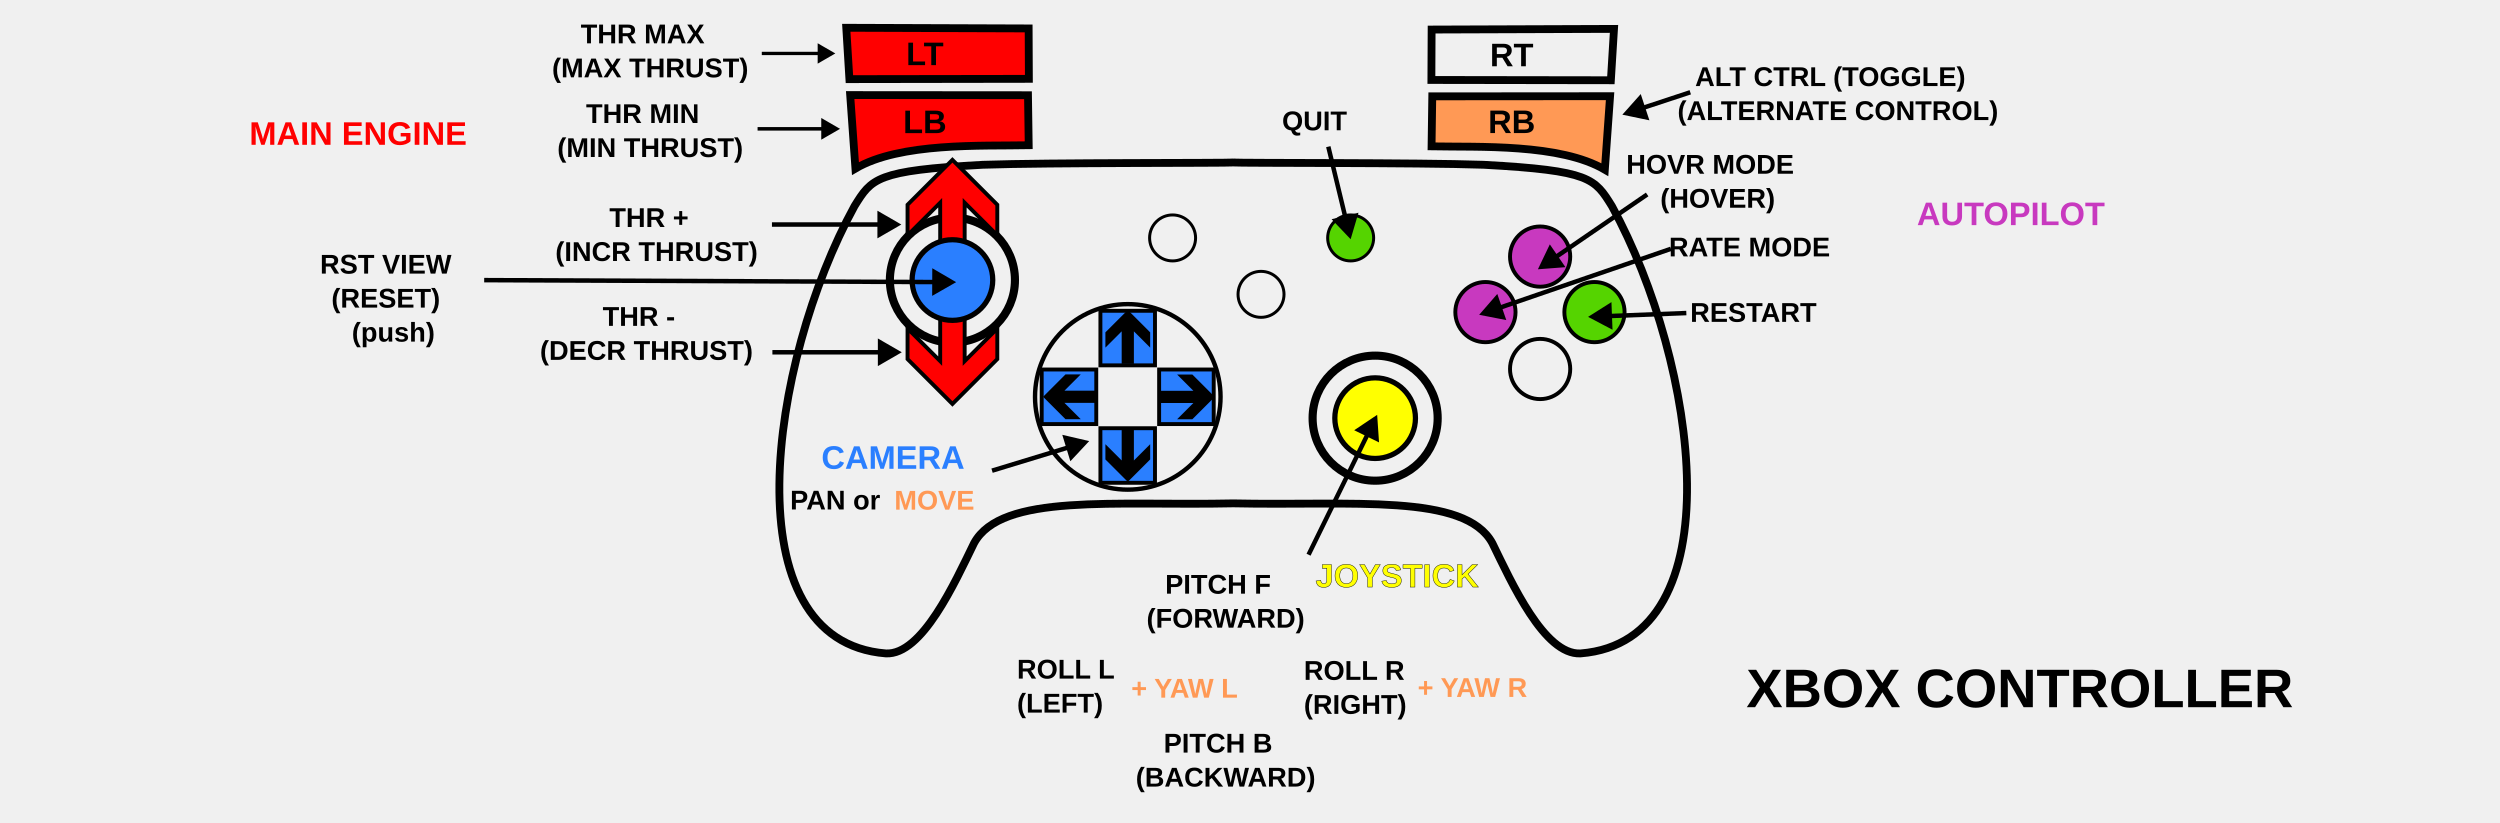
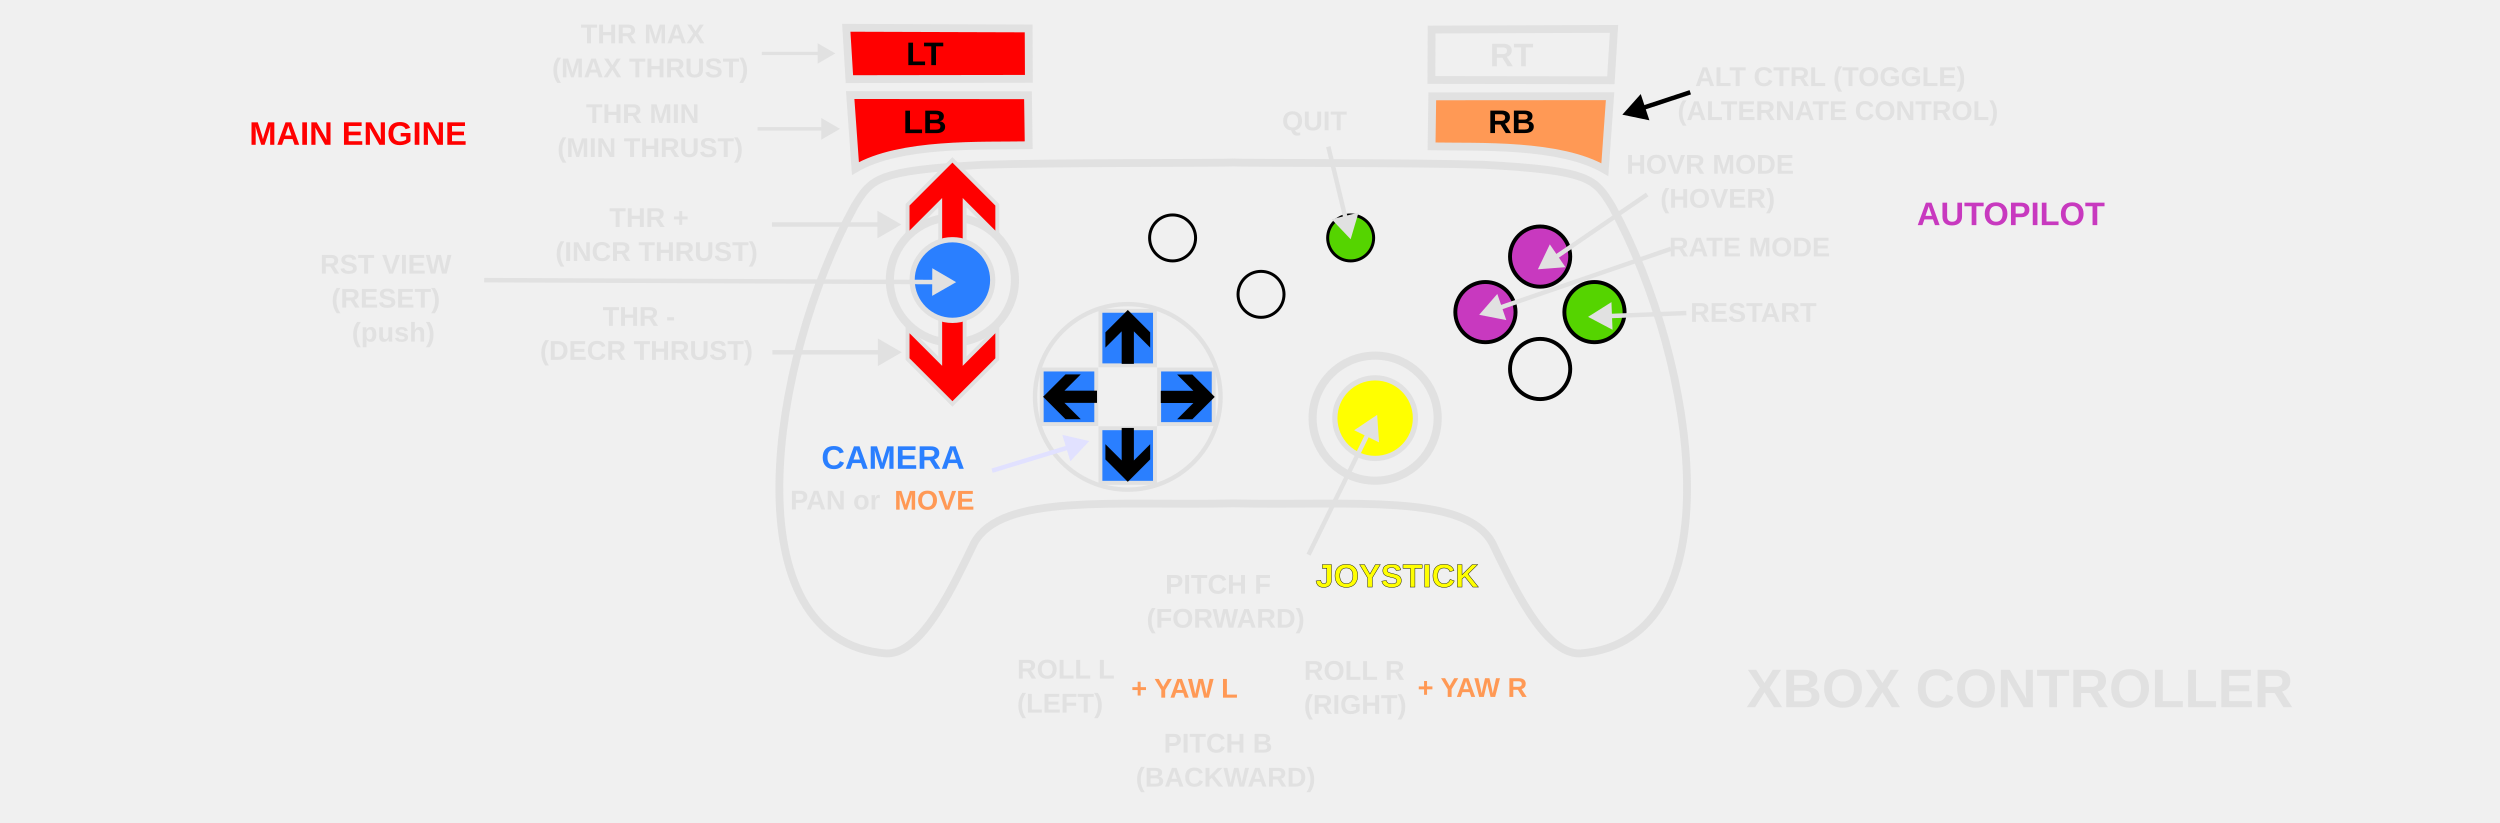
<svg xmlns="http://www.w3.org/2000/svg" xmlns:xlink="http://www.w3.org/1999/xlink" version="1.1" x="0px" y="0px" viewBox="0 0 1225.648 403.2" xml:space="preserve" id="svg491" width="12.767in" height="4.2in">
  <defs id="defs491">
    <marker style="overflow:visible" id="Triangle" refX="0" refY="0" orient="auto-start-reverse" markerWidth="1" markerHeight="1" viewBox="0 0 1 1" preserveAspectRatio="xMidYMid">
      <path transform="scale(0.5)" style="fill:context-stroke;fill-rule:evenodd;stroke:context-stroke;stroke-width:1pt" d="M 5.77,0 -2.88,5 V -5 Z" id="path135" />
    </marker>
    <symbol id="UpArrow">
      <path d="M 36,9 58,31 V 46 L 42,30 V 62 H 30 V 30 L 14,46 V 31 Z" style="stroke:none" id="path276" />
    </symbol>
    <marker style="overflow:visible" id="Triangle-5" refX="0" refY="0" orient="auto-start-reverse" markerWidth="1" markerHeight="1" viewBox="0 0 1 1" preserveAspectRatio="xMidYMid">
      <path transform="scale(0.5)" style="fill:context-stroke;fill-rule:evenodd;stroke:context-stroke;stroke-width:1pt" d="M 5.77,0 -2.88,5 V -5 Z" id="path135-0" />
    </marker>
    <marker style="overflow:visible" id="Triangle-5-1" refX="0" refY="0" orient="auto-start-reverse" markerWidth="1" markerHeight="1" viewBox="0 0 1 1" preserveAspectRatio="xMidYMid">
      <path transform="scale(0.5)" style="fill:context-stroke;fill-rule:evenodd;stroke:context-stroke;stroke-width:1pt" d="M 5.77,0 -2.88,5 V -5 Z" id="path135-0-2" />
    </marker>
    <marker style="overflow:visible" id="Triangle-5-1-2" refX="0" refY="0" orient="auto-start-reverse" markerWidth="1" markerHeight="1" viewBox="0 0 1 1" preserveAspectRatio="xMidYMid">
      <path transform="scale(0.5)" style="fill:context-stroke;fill-rule:evenodd;stroke:context-stroke;stroke-width:1pt" d="M 5.77,0 -2.88,5 V -5 Z" id="path135-0-2-8" />
    </marker>
    <marker style="overflow:visible" id="Triangle-0" refX="0" refY="0" orient="auto-start-reverse" markerWidth="1" markerHeight="1" viewBox="0 0 1 1" preserveAspectRatio="xMidYMid">
      <path transform="scale(0.5)" style="fill:context-stroke;fill-rule:evenodd;stroke:context-stroke;stroke-width:1pt" d="M 5.77,0 -2.88,5 V -5 Z" id="path135-9" />
    </marker>
    <marker style="overflow:visible" id="Triangle-07" refX="0" refY="0" orient="auto-start-reverse" markerWidth="1" markerHeight="1" viewBox="0 0 1 1" preserveAspectRatio="xMidYMid">
      <path transform="scale(0.5)" style="fill:context-stroke;fill-rule:evenodd;stroke:context-stroke;stroke-width:1pt" d="M 5.77,0 -2.88,5 V -5 Z" id="path135-7" />
    </marker>
    <marker style="overflow:visible" id="Triangle-07-7" refX="0" refY="0" orient="auto-start-reverse" markerWidth="1" markerHeight="1" viewBox="0 0 1 1" preserveAspectRatio="xMidYMid">
      <path transform="scale(0.5)" style="fill:context-stroke;fill-rule:evenodd;stroke:context-stroke;stroke-width:1pt" d="M 5.77,0 -2.88,5 V -5 Z" id="path135-7-4" />
    </marker>
    <marker style="overflow:visible" id="Triangle-07-7-5" refX="0" refY="0" orient="auto-start-reverse" markerWidth="1" markerHeight="1" viewBox="0 0 1 1" preserveAspectRatio="xMidYMid">
      <path transform="scale(0.5)" style="fill:context-stroke;fill-rule:evenodd;stroke:context-stroke;stroke-width:1pt" d="M 5.77,0 -2.88,5 V -5 Z" id="path135-7-4-0" />
    </marker>
    <marker style="overflow:visible" id="Triangle-07-7-2" refX="0" refY="0" orient="auto-start-reverse" markerWidth="1" markerHeight="1" viewBox="0 0 1 1" preserveAspectRatio="xMidYMid">
      <path transform="scale(0.5)" style="fill:context-stroke;fill-rule:evenodd;stroke:context-stroke;stroke-width:1pt" d="M 5.77,0 -2.88,5 V -5 Z" id="path135-7-4-3" />
    </marker>
    <marker style="overflow:visible" id="Triangle-07-7-2-5" refX="0" refY="0" orient="auto-start-reverse" markerWidth="1" markerHeight="1" viewBox="0 0 1 1" preserveAspectRatio="xMidYMid">
      <path transform="scale(0.5)" style="fill:context-stroke;fill-rule:evenodd;stroke:context-stroke;stroke-width:1pt" d="M 5.77,0 -2.88,5 V -5 Z" id="path135-7-4-3-2" />
    </marker>
    <marker style="overflow:visible" id="Triangle-07-7-5-3" refX="0" refY="0" orient="auto-start-reverse" markerWidth="1" markerHeight="1" viewBox="0 0 1 1" preserveAspectRatio="xMidYMid">
      <path transform="scale(0.5)" style="fill:context-stroke;fill-rule:evenodd;stroke:context-stroke;stroke-width:1pt" d="M 5.77,0 -2.88,5 V -5 Z" id="path135-7-4-0-2" />
    </marker>
    <marker style="overflow:visible" id="Triangle-07-7-5-7" refX="0" refY="0" orient="auto-start-reverse" markerWidth="1" markerHeight="1" viewBox="0 0 1 1" preserveAspectRatio="xMidYMid">
      <path transform="scale(0.5)" style="fill:context-stroke;fill-rule:evenodd;stroke:context-stroke;stroke-width:1pt" d="M 5.77,0 -2.88,5 V -5 Z" id="path135-7-4-0-3" />
    </marker>
  </defs>
  <style type="text/css" id="style1">
	.st0{fill:#EEEEEE;stroke:#DDDDDD;}
	.st1{fill:#CCCCCC;stroke:#000000;stroke-width:2;}
	.st2{fill:#CC0000;stroke:#000000;stroke-width:2;}
	.st3{fill:#339900;stroke:#000000;stroke-width:2;}
	.st4{fill:#FCFCFC;}
	.st5{fill:#FF6666;}
	.st6{fill:#66CC33;}
	.st7{fill:#FFFFFF;}
</style>
  <g id="Layer_1" transform="scale(0.9997132,1.826462)" style="display:none">
    <path class="st0" d="m 6.5,0.5 h 1213 c 3.3,0 6,2.7 6,6 v 336 c 0,3.3 -2.7,6 -6,6 H 6.5 c -3.3,0 -6,-2.7 -6,-6 V 6.5 c 0,-3.3 2.7,-6 6,-6 z" id="path1" />
  </g>
-   <text xml:space="preserve" style="font-style:normal;font-variant:normal;font-weight:bold;font-stretch:normal;font-size:13.333px;font-family:Arial;-inkscape-font-specification:'Arial Bold';text-align:center;text-anchor:middle;fill:#000000;fill-opacity:1;stroke:none;stroke-width:0.983" x="865.182" y="157.781" id="text500-1">
+   <text xml:space="preserve" style="font-style:normal;font-variant:normal;font-weight:bold;font-stretch:normal;font-size:13.333px;font-family:Arial;-inkscape-font-specification:'Arial Bold';text-align:center;text-anchor:middle;fill:#e1e1e1;fill-opacity:1;stroke:none;stroke-width:0.983" x="865.182" y="157.781" id="text500-1">
    <tspan id="tspan500-8" x="865.182" y="157.781">RESTART</tspan>
  </text>
-   <text xml:space="preserve" style="font-style:normal;font-variant:normal;font-weight:bold;font-stretch:normal;font-size:13.333px;font-family:Arial;-inkscape-font-specification:'Arial Bold';text-align:center;text-anchor:middle;fill:#000000;fill-opacity:1;stroke:none;stroke-width:0.983" x="650.014" y="63.873" id="text500-8-9">
+   <text xml:space="preserve" style="font-style:normal;font-variant:normal;font-weight:bold;font-stretch:normal;font-size:13.333px;font-family:Arial;-inkscape-font-specification:'Arial Bold';text-align:center;text-anchor:middle;fill:#e1e1e1;fill-opacity:1;stroke:none;stroke-width:0.983" x="650.014" y="63.873" id="text500-8-9">
    <tspan id="tspan500-3-5" x="650.014" y="63.873">QUIT</tspan>
  </text>
-   <text xml:space="preserve" style="font-style:normal;font-variant:normal;font-weight:normal;font-stretch:normal;font-size:13.333px;font-family:Arial;-inkscape-font-specification:Arial;text-align:center;text-anchor:middle;fill:#000000;fill-opacity:1;stroke:none;stroke-width:0.983" x="863.287" y="125.707" id="text494-8-9-6">
-     <tspan x="863.287" y="125.707" style="font-weight:bold" id="tspan504-9-6">RATE MODE</tspan>
+   <text xml:space="preserve" style="font-style:normal;font-variant:normal;font-weight:normal;font-stretch:normal;font-size:13.333px;font-family:Arial;-inkscape-font-specification:Arial;text-align:center;text-anchor:middle;fill:#e1e1e1;fill-opacity:1;stroke:none;stroke-width:0.983" x="863.287" y="125.707" id="text494-8-9-6">
+     <tspan x="863.287" y="125.707" style="font-weight:bold;fill:#e1e1e1;fill-opacity:1" id="tspan504-9-6">RATE MODE</tspan>
  </text>
-   <text xml:space="preserve" style="font-style:normal;font-variant:normal;font-weight:normal;font-stretch:normal;font-size:13.333px;font-family:Arial;-inkscape-font-specification:Arial;text-align:center;text-anchor:middle;fill:#000000;fill-opacity:1;stroke:none;stroke-width:0.983" x="847.664" y="85.17" id="text494-8-9-7-6">
-     <tspan x="847.664" y="85.17" style="font-weight:bold" id="tspan504-9-7-0">HOVR MODE</tspan>
-     <tspan x="847.664" y="101.837" style="font-weight:bold" id="tspan505-8">(HOVER)</tspan>
+   <text xml:space="preserve" style="font-style:normal;font-variant:normal;font-weight:normal;font-stretch:normal;font-size:13.333px;font-family:Arial;-inkscape-font-specification:Arial;text-align:center;text-anchor:middle;fill:#e1e1e1;fill-opacity:1;stroke:none;stroke-width:0.983" x="847.664" y="85.17" id="text494-8-9-7-6">
+     <tspan x="847.664" y="85.17" style="font-weight:bold;fill:#e1e1e1;fill-opacity:1" id="tspan504-9-7-0">HOVR MODE</tspan>
+     <tspan x="847.664" y="101.837" style="font-weight:bold;fill:#e1e1e1;fill-opacity:1" id="tspan505-8">(HOVER)</tspan>
  </text>
-   <text xml:space="preserve" style="font-style:normal;font-variant:normal;font-weight:normal;font-stretch:normal;font-size:13.333px;font-family:Arial;-inkscape-font-specification:Arial;text-align:center;text-anchor:middle;fill:#000000;fill-opacity:1;stroke:none;stroke-width:0.983" x="606.431" y="291.063" id="text494-8-9-7-4-08">
-     <tspan x="606.431" y="291.063" style="font-weight:bold" id="tspan505-3-6">PITCH F</tspan>
-     <tspan x="606.431" y="307.73" style="font-weight:bold" id="tspan509-12">(FORWARD)</tspan>
+   <text xml:space="preserve" style="font-style:normal;font-variant:normal;font-weight:normal;font-stretch:normal;font-size:13.333px;font-family:Arial;-inkscape-font-specification:Arial;text-align:center;text-anchor:middle;fill:#e1e1e1;fill-opacity:1;stroke:none;stroke-width:0.983" x="606.431" y="291.063" id="text494-8-9-7-4-08">
+     <tspan x="606.431" y="291.063" style="font-weight:bold;fill:#e1e1e1;fill-opacity:1" id="tspan505-3-6">PITCH F</tspan>
+     <tspan x="606.431" y="307.73" style="font-weight:bold;fill:#e1e1e1;fill-opacity:1" id="tspan509-12">(FORWARD)</tspan>
  </text>
-   <text xml:space="preserve" style="font-style:normal;font-variant:normal;font-weight:normal;font-stretch:normal;font-size:13.333px;font-family:Arial;-inkscape-font-specification:Arial;text-align:center;text-anchor:middle;fill:#000000;fill-opacity:1;stroke:none;stroke-width:0.983" x="198.393" y="134.146" id="text494-8-9-7-4-2-9-41-8">
-     <tspan x="198.393" y="134.146" style="font-weight:bold" id="tspan505-3-8-7-9-6">RST VIEW</tspan>
-     <tspan x="198.393" y="150.813" style="font-weight:bold" id="tspan509-1-8-87-2">(RESET)</tspan>
-     <tspan x="198.393" y="167.479" style="font-weight:bold" id="tspan9">(push)</tspan>
+   <text xml:space="preserve" style="font-style:normal;font-variant:normal;font-weight:normal;font-stretch:normal;font-size:13.333px;font-family:Arial;-inkscape-font-specification:Arial;text-align:center;text-anchor:middle;fill:#e1e1e1;fill-opacity:1;stroke:none;stroke-width:0.983" x="198.393" y="134.146" id="text494-8-9-7-4-2-9-41-8">
+     <tspan x="198.393" y="134.146" style="font-weight:bold;fill:#e1e1e1;fill-opacity:1" id="tspan505-3-8-7-9-6">RST VIEW</tspan>
+     <tspan x="198.393" y="150.813" style="font-weight:bold;fill:#e1e1e1;fill-opacity:1" id="tspan509-1-8-87-2">(RESET)</tspan>
+     <tspan x="198.393" y="167.479" style="font-weight:bold;fill:#e1e1e1;fill-opacity:1" id="tspan9">(push)</tspan>
  </text>
-   <text xml:space="preserve" style="font-style:normal;font-variant:normal;font-weight:bold;font-stretch:normal;font-size:13.333px;font-family:Arial;-inkscape-font-specification:'Arial Bold';text-align:center;text-anchor:middle;fill:#000000;fill-opacity:1;stroke:none;stroke-width:0.983" x="906.6" y="42.184" id="text500-6-7">
+   <text xml:space="preserve" style="font-style:normal;font-variant:normal;font-weight:bold;font-stretch:normal;font-size:13.333px;font-family:Arial;-inkscape-font-specification:'Arial Bold';text-align:center;text-anchor:middle;fill:#e1e1e1;fill-opacity:1;stroke:none;stroke-width:0.983" x="906.6" y="42.184" id="text500-6-7">
    <tspan id="tspan500-4-7" x="906.6" y="42.184">ALT CTRL (TOGGLE)</tspan>
    <tspan x="906.6" y="58.85" id="tspan523-6">(ALTERNATE CONTROL)</tspan>
  </text>
  <text xml:space="preserve" style="font-style:normal;font-variant:normal;font-weight:bold;font-stretch:normal;font-size:16px;font-family:Arial;-inkscape-font-specification:'Arial Bold';text-align:start;text-anchor:start;fill:#c839bf;fill-opacity:1;stroke:none;stroke-width:0.983" x="939.781" y="110.369" id="text524-1-6">
    <tspan id="tspan524-0-5" x="939.781" y="110.369">AUTOPILOT</tspan>
  </text>
  <text xml:space="preserve" style="font-style:normal;font-variant:normal;font-weight:bold;font-stretch:normal;font-size:16px;font-family:Arial;-inkscape-font-specification:'Arial Bold';text-align:start;text-anchor:start;fill:#ff0000;fill-opacity:1;stroke:none;stroke-width:0.983" x="122.229" y="71" id="text524-0">
    <tspan id="tspan524-8" x="122.229" y="71">MAIN ENGINE</tspan>
  </text>
-   <path id="rect1" style="fill:none;stroke:#000000;stroke-width:3.84" d="m 599.124,227.406 c -58.564,1.302 -114.036,-5.209 -127.493,19.534 -9.443,19.317 -25.414,54.912 -43.212,54.044 -76.617,-6.077 -57.5,-142.464 -15.394,-219.298 8.416,-13.512 10.439,-17.439 62.864,-20.265 32.679,-1.125 118.511,-0.756 123.542,-1.136 m -1.175,167.121 c 58.564,1.302 114.036,-5.209 127.493,19.534 9.443,19.317 25.414,54.912 43.212,54.044 C 845.578,294.908 826.462,158.52 784.355,81.687 775.939,68.175 773.915,64.248 721.491,61.421 688.812,60.296 602.981,60.665 597.949,60.285" transform="translate(5.901483,19.36226)" />
-   <path style="fill:#ff0000;fill-opacity:1;stroke:#000000;stroke-width:3.84;stroke-dasharray:none" d="m 416.81,46.608 2.575,36.029 c 21.947,-12.892 61.928,-10.975 84.949,-11.435 l -0.351,-24.52 z" id="path2" />
-   <path style="fill:#ff0000;fill-opacity:1;stroke:#000000;stroke-width:3.84;stroke-dasharray:none" d="m 414.89,13.617 1.535,25.175 87.992,-0.14 -0.112,-24.714 z" id="path3" />
-   <path style="fill:#ff9955;fill-opacity:1;stroke:#000000;stroke-width:3.84;stroke-dasharray:none" d="M 789.36,47.156 786.785,83.185 C 764.838,70.293 724.857,72.21 701.836,71.75 l 0.351,-24.52 z" id="path2-4" />
-   <path style="fill:none;stroke:#000000;stroke-width:3.84;stroke-dasharray:none" d="m 791.28,14.165 -1.535,25.175 -87.992,-0.14 0.112,-24.714 z" id="path3-5" />
+   <path id="rect1" style="fill:none;stroke:#e1e1e1;stroke-width:3.84;stroke-opacity:1" d="m 599.124,227.406 c -58.564,1.302 -114.036,-5.209 -127.493,19.534 -9.443,19.317 -25.414,54.912 -43.212,54.044 -76.617,-6.077 -57.5,-142.464 -15.394,-219.298 8.416,-13.512 10.439,-17.439 62.864,-20.265 32.679,-1.125 118.511,-0.756 123.542,-1.136 m -1.175,167.121 c 58.564,1.302 114.036,-5.209 127.493,19.534 9.443,19.317 25.414,54.912 43.212,54.044 C 845.578,294.908 826.462,158.52 784.355,81.687 775.939,68.175 773.915,64.248 721.491,61.421 688.812,60.296 602.981,60.665 597.949,60.285" transform="translate(5.901483,19.36226)" />
+   <path style="fill:#ff0000;fill-opacity:1;stroke:#e1e1e1;stroke-width:3.84;stroke-dasharray:none;stroke-opacity:1" d="m 416.81,46.608 2.575,36.029 c 21.947,-12.892 61.928,-10.975 84.949,-11.435 l -0.351,-24.52 z" id="path2" />
+   <path style="fill:#ff0000;fill-opacity:1;stroke:#e1e1e1;stroke-width:3.84;stroke-dasharray:none;stroke-opacity:1" d="m 414.89,13.617 1.535,25.175 87.992,-0.14 -0.112,-24.714 z" id="path3" />
+   <path style="fill:#ff9955;fill-opacity:1;stroke:#e1e1e1;stroke-width:3.84;stroke-dasharray:none;stroke-opacity:1" d="M 789.36,47.156 786.785,83.185 C 764.838,70.293 724.857,72.21 701.836,71.75 l 0.351,-24.52 z" id="path2-4" />
+   <path style="fill:none;stroke:#e1e1e1;stroke-width:3.84;stroke-dasharray:none;stroke-opacity:1" d="m 791.28,14.165 -1.535,25.175 -87.992,-0.14 0.112,-24.714 z" id="path3-5" />
  <circle style="fill:#c839bf;fill-opacity:1;stroke:#000000;stroke-width:1.92;stroke-dasharray:none" id="path4" cx="755.06" cy="125.794" r="14.76" />
  <circle style="fill:none;stroke:#000000;stroke-width:1.92;stroke-dasharray:none" id="path4-6" cx="755.06" cy="180.9" r="14.76" />
  <circle style="fill:none;stroke:#000000;stroke-width:1.466;stroke-dasharray:none" id="path4-6-1" cx="618.23" cy="144.302" r="11.271" />
  <circle style="fill:#55d400;fill-opacity:1;stroke:#000000;stroke-width:1.466;stroke-dasharray:none" id="path4-6-1-3" cx="662.171" cy="116.646" r="11.271" />
  <circle style="fill:none;stroke:#000000;stroke-width:1.466;stroke-dasharray:none" id="path4-6-1-9" cx="574.875" cy="116.646" r="11.271" />
-   <circle style="fill:none;stroke:#000000;stroke-width:3.988;stroke-dasharray:none;stroke-opacity:1" id="path4-6-2" cx="674.175" cy="205.003" r="30.656" />
+   <circle style="fill:none;stroke:#e1e1e1;stroke-width:3.988;stroke-dasharray:none;stroke-opacity:1" id="path4-6-2" cx="674.175" cy="205.003" r="30.656" />
  <circle style="fill:#55d400;fill-opacity:1;stroke:#000000;stroke-width:1.92;stroke-dasharray:none" id="path4-68" cx="781.703" cy="153.012" r="14.76" />
  <circle style="fill:#c839bf;fill-opacity:1;stroke:#000000;stroke-width:1.92;stroke-dasharray:none" id="path4-67" cx="728.247" cy="153.012" r="14.76" />
-   <path id="rect4" style="fill:#2a7fff;fill-opacity:1;stroke:#000000;stroke-width:1.92" d="m 441.036,174.663 h 26.755 v 26.755 h -26.755 z m -28.788,-2.033 v -26.755 h 26.755 v 26.755 z m -2.033,28.788 h -26.755 v -26.755 h 26.755 z m 28.788,2.033 v 26.755 h -26.755 v -26.755 z" transform="translate(127.2391,6.487097)" />
-   <circle style="fill:none;stroke:#000000;stroke-width:2.16;stroke-dasharray:none" id="path5" cx="552.905" cy="194.574" r="45.475" />
-   <circle style="fill:#ffff00;stroke:#000000;stroke-width:2.571;stroke-dasharray:none" id="path4-6-23" cx="674.175" cy="205.003" r="19.766" />
-   <circle style="fill:none;stroke:#000000;stroke-width:3.988;stroke-dasharray:none;stroke-opacity:1" id="path4-6-2-8" cx="466.933" cy="137.292" r="30.656" />
+   <path id="rect4" style="fill:#2a7fff;fill-opacity:1;stroke:#e1e1e1;stroke-width:1.92;stroke-opacity:1" d="m 441.036,174.663 h 26.755 v 26.755 h -26.755 z m -28.788,-2.033 v -26.755 h 26.755 v 26.755 z m -2.033,28.788 h -26.755 v -26.755 h 26.755 z m 28.788,2.033 v 26.755 h -26.755 v -26.755 z" transform="translate(127.2391,6.487097)" />
+   <circle style="fill:none;stroke:#e1e1e1;stroke-width:2.16;stroke-dasharray:none;stroke-opacity:1" id="path5" cx="552.905" cy="194.574" r="45.475" />
+   <circle style="fill:#ffff00;stroke:#e1e1e1;stroke-width:2.571;stroke-dasharray:none;stroke-opacity:1" id="path4-6-23" cx="674.175" cy="205.003" r="19.766" />
+   <circle style="fill:none;stroke:#e1e1e1;stroke-width:3.988;stroke-dasharray:none;stroke-opacity:1" id="path4-6-2-8" cx="466.933" cy="137.292" r="30.656" />
  <g id="use1-3" style="fill:#ff0000;fill-opacity:1;stroke:#000000;stroke-width:1.92;stroke-dasharray:none;stroke-opacity:1" transform="translate(430.9333,69.37812)">
-     <path d="M 36,9 58,31 V 46 L 42,30 V 62 H 30 V 30 L 14,46 V 31 Z" style="stroke:#000000;stroke-width:1.92;stroke-dasharray:none;stroke-opacity:1" id="path6" />
+     <path d="M 36,9 58,31 V 46 L 42,30 V 62 H 30 V 30 L 14,46 V 31 Z" style="stroke:#e1e1e1;stroke-width:1.92;stroke-dasharray:none;stroke-opacity:1" id="path6" />
  </g>
  <g id="use1-3-0" style="fill:#ff0000;fill-opacity:1;stroke:#000000;stroke-width:1.92;stroke-dasharray:none;stroke-opacity:1" transform="matrix(1,0,0,-1,430.9333,207.0456)">
-     <path d="M 36,9 58,31 V 46 L 42,30 V 62 H 30 V 30 L 14,46 V 31 Z" style="stroke:#000000;stroke-width:1.92;stroke-dasharray:none;stroke-opacity:1" id="path6-0" />
+     <path d="M 36,9 58,31 V 46 L 42,30 V 62 H 30 V 30 L 14,46 V 31 Z" style="stroke:#e1e1e1;stroke-width:1.92;stroke-dasharray:none;stroke-opacity:1" id="path6-0" />
  </g>
-   <circle style="fill:#2a7fff;fill-opacity:1;stroke:#000000;stroke-width:2.571;stroke-dasharray:none" id="path4-6-23-3" cx="466.933" cy="137.292" r="19.766" />
+   <circle style="fill:#2a7fff;fill-opacity:1;stroke:#e1e1e1;stroke-width:2.571;stroke-dasharray:none;stroke-opacity:1" id="path4-6-23-3" cx="466.933" cy="137.292" r="19.766" />
  <text xml:space="preserve" style="font-style:normal;font-variant:normal;font-weight:bold;font-stretch:normal;font-size:16px;font-family:Arial;-inkscape-font-specification:'Arial Bold';text-align:center;text-anchor:middle;fill:#55d400;fill-opacity:1;stroke:none;stroke-width:0.983" x="460.093" y="31.929" id="text499-7">
    <tspan id="tspan499-4" x="460.093" y="31.929" style="font-size:16px;fill:#000000">LT</tspan>
  </text>
  <text xml:space="preserve" style="font-style:normal;font-variant:normal;font-weight:bold;font-stretch:normal;font-size:16px;font-family:Arial;-inkscape-font-specification:'Arial Bold';text-align:center;text-anchor:middle;fill:#55d400;fill-opacity:1;stroke:none;stroke-width:0.983" x="460.093" y="65.273" id="text499-7-4">
    <tspan id="tspan499-4-3" x="460.093" y="65.273" style="font-size:16px;fill:#000000">LB</tspan>
  </text>
-   <text xml:space="preserve" style="font-style:normal;font-variant:normal;font-weight:bold;font-stretch:normal;font-size:16px;font-family:Arial;-inkscape-font-specification:'Arial Bold';text-align:center;text-anchor:middle;fill:#55d400;fill-opacity:1;stroke:none;stroke-width:0.983" x="747.79" y="32.477" id="text499-7-0">
-     <tspan id="tspan499-4-33" x="747.79" y="32.477" style="font-size:16px;fill:#000000">RT</tspan>
+   <text xml:space="preserve" style="font-style:normal;font-variant:normal;font-weight:bold;font-stretch:normal;font-size:16px;font-family:Arial;-inkscape-font-specification:'Arial Bold';text-align:center;text-anchor:middle;fill:#e1e1e1;fill-opacity:1;stroke:none;stroke-width:0.983" x="747.79" y="32.477" id="text499-7-0">
+     <tspan id="tspan499-4-33" x="747.79" y="32.477" style="font-size:16px;fill:#e1e1e1;fill-opacity:1">RT</tspan>
  </text>
  <text xml:space="preserve" style="font-style:normal;font-variant:normal;font-weight:bold;font-stretch:normal;font-size:16px;font-family:Arial;-inkscape-font-specification:'Arial Bold';text-align:center;text-anchor:middle;fill:#55d400;fill-opacity:1;stroke:none;stroke-width:0.983" x="747.79" y="65.224" id="text499-7-6">
    <tspan id="tspan499-4-6" x="747.79" y="65.224" style="font-size:16px;fill:#000000">RB</tspan>
  </text>
-   <text xml:space="preserve" style="font-style:normal;font-variant:normal;font-weight:normal;font-stretch:normal;font-size:13.333px;font-family:Arial;-inkscape-font-specification:Arial;text-align:center;text-anchor:middle;fill:#000000;fill-opacity:1;stroke:none;stroke-width:0.983" x="327.435" y="111.276" id="text494-8-5">
-     <tspan x="327.435" y="111.276" id="tspan495-4-2" style="font-weight:bold">THR +</tspan>
-     <tspan x="327.435" y="127.943" style="font-weight:bold" id="tspan504-4">(INCR THRUST)</tspan>
+   <text xml:space="preserve" style="font-style:normal;font-variant:normal;font-weight:normal;font-stretch:normal;font-size:13.333px;font-family:Arial;-inkscape-font-specification:Arial;text-align:center;text-anchor:middle;fill:#e1e1e1;fill-opacity:1;stroke:none;stroke-width:0.983" x="327.435" y="111.276" id="text494-8-5">
+     <tspan x="327.435" y="111.276" id="tspan495-4-2" style="font-weight:bold;fill:#e1e1e1;fill-opacity:1">THR +</tspan>
+     <tspan x="327.435" y="127.943" style="font-weight:bold;fill:#e1e1e1;fill-opacity:1" id="tspan504-4">(INCR THRUST)</tspan>
  </text>
-   <text xml:space="preserve" style="font-style:normal;font-variant:normal;font-weight:normal;font-stretch:normal;font-size:13.333px;font-family:Arial;-inkscape-font-specification:Arial;text-align:center;text-anchor:middle;fill:#000000;fill-opacity:1;stroke:none;stroke-width:0.983" x="322.484" y="159.75" id="text494-1-9-6">
-     <tspan id="tspan494-0-0-2" x="322.484" y="159.75" style="font-weight:bold">THR -</tspan>
-     <tspan x="322.484" y="176.417" id="tspan495-6-6-0" style="font-weight:bold">(DECR THRUST)</tspan>
+   <text xml:space="preserve" style="font-style:normal;font-variant:normal;font-weight:normal;font-stretch:normal;font-size:13.333px;font-family:Arial;-inkscape-font-specification:Arial;text-align:center;text-anchor:middle;fill:#e1e1e1;fill-opacity:1;stroke:none;stroke-width:0.983" x="322.484" y="159.75" id="text494-1-9-6">
+     <tspan id="tspan494-0-0-2" x="322.484" y="159.75" style="font-weight:bold;fill:#e1e1e1;fill-opacity:1">THR -</tspan>
+     <tspan x="322.484" y="176.417" id="tspan495-6-6-0" style="font-weight:bold;fill:#e1e1e1;fill-opacity:1">(DECR THRUST)</tspan>
  </text>
-   <path style="fill:#ff0000;fill-opacity:1;stroke:#000000;stroke-width:2.203;stroke-dasharray:none;stroke-opacity:1;marker-end:url(#Triangle)" d="m 378.673,172.704 h 55.61" id="path7" />
-   <path style="fill:#ff0000;fill-opacity:1;stroke:#000000;stroke-width:2.203;stroke-dasharray:none;stroke-opacity:1;marker-end:url(#Triangle-0)" d="m 237.375,137.333 223.558,0.96" id="path7-05" />
-   <path style="fill:#ff0000;fill-opacity:1;stroke:#000000;stroke-width:2.203;stroke-dasharray:none;stroke-opacity:1;marker-end:url(#Triangle-5)" d="m 378.453,110.074 h 55.61" id="path7-0" />
-   <path style="fill:#ff0000;fill-opacity:1;stroke:#000000;stroke-width:1.73;stroke-dasharray:none;stroke-opacity:1;marker-end:url(#Triangle-5-1)" d="m 371.41,63.16 h 34.285" id="path7-0-8" />
-   <path style="fill:#ff0000;fill-opacity:1;stroke:#000000;stroke-width:1.626;stroke-dasharray:none;stroke-opacity:1;marker-end:url(#Triangle-5-1-2)" d="m 373.474,26.202 h 30.276" id="path7-0-8-9" />
-   <text xml:space="preserve" style="font-style:normal;font-variant:normal;font-weight:normal;font-stretch:normal;font-size:13.333px;font-family:Arial;-inkscape-font-specification:Arial;text-align:center;text-anchor:middle;fill:#000000;fill-opacity:1;stroke:none;stroke-width:0.983" x="324.322" y="4.571" id="text494-2">
-     <tspan x="324.322" y="4.571" id="tspan495-7" style="font-weight:bold" />
-     <tspan x="324.322" y="21.238" style="font-weight:bold" id="tspan501-9">THR MAX</tspan>
-     <tspan x="324.322" y="37.905" style="font-weight:bold" id="tspan502-8">(MAX THRUST)</tspan>
+   <path style="fill:#ff0000;fill-opacity:1;stroke:#e1e1e1;stroke-width:2.203;stroke-dasharray:none;stroke-opacity:1;marker-end:url(#Triangle)" d="m 378.673,172.704 h 55.61" id="path7" />
+   <path style="fill:#ff0000;fill-opacity:1;stroke:#e1e1e1;stroke-width:2.203;stroke-dasharray:none;stroke-opacity:1;marker-end:url(#Triangle-0)" d="m 237.375,137.333 223.558,0.96" id="path7-05" />
+   <path style="fill:#ff0000;fill-opacity:1;stroke:#e1e1e1;stroke-width:2.203;stroke-dasharray:none;stroke-opacity:1;marker-end:url(#Triangle-5)" d="m 378.453,110.074 h 55.61" id="path7-0" />
+   <path style="fill:#ff0000;fill-opacity:1;stroke:#e1e1e1;stroke-width:1.73;stroke-dasharray:none;stroke-opacity:1;marker-end:url(#Triangle-5-1)" d="m 371.41,63.16 h 34.285" id="path7-0-8" />
+   <path style="fill:#ff0000;fill-opacity:1;stroke:#e1e1e1;stroke-width:1.626;stroke-dasharray:none;stroke-opacity:1;marker-end:url(#Triangle-5-1-2)" d="m 373.474,26.202 h 30.276" id="path7-0-8-9" />
+   <text xml:space="preserve" style="font-style:normal;font-variant:normal;font-weight:normal;font-stretch:normal;font-size:13.333px;font-family:Arial;-inkscape-font-specification:Arial;text-align:center;text-anchor:middle;fill:#e1e1e1;fill-opacity:1;stroke:none;stroke-width:0.983" x="324.322" y="4.571" id="text494-2">
+     <tspan x="324.322" y="4.571" id="tspan495-7" style="font-weight:bold;fill:#e1e1e1;fill-opacity:1" />
+     <tspan x="324.322" y="21.238" style="font-weight:bold;fill:#e1e1e1;fill-opacity:1" id="tspan501-9">THR MAX</tspan>
+     <tspan x="324.322" y="37.905" style="font-weight:bold;fill:#e1e1e1;fill-opacity:1" id="tspan502-8">(MAX THRUST)</tspan>
  </text>
-   <text xml:space="preserve" style="font-style:normal;font-variant:normal;font-weight:normal;font-stretch:normal;font-size:13.333px;font-family:Arial;-inkscape-font-specification:Arial;text-align:center;text-anchor:middle;fill:#000000;fill-opacity:1;stroke:none;stroke-width:0.983" x="324.322" y="60.309" id="text494-1-3">
-     <tspan x="324.322" y="60.309" id="tspan495-6-1" style="font-weight:bold">THR MIN</tspan>
-     <tspan x="324.322" y="76.975" style="font-weight:bold" id="tspan503-4">(MIN THRUST)</tspan>
+   <text xml:space="preserve" style="font-style:normal;font-variant:normal;font-weight:normal;font-stretch:normal;font-size:13.333px;font-family:Arial;-inkscape-font-specification:Arial;text-align:center;text-anchor:middle;fill:#e1e1e1;fill-opacity:1;stroke:none;stroke-width:0.983" x="324.322" y="60.309" id="text494-1-3">
+     <tspan x="324.322" y="60.309" id="tspan495-6-1" style="font-weight:bold;fill:#e1e1e1;fill-opacity:1">THR MIN</tspan>
+     <tspan x="324.322" y="76.975" style="font-weight:bold;fill:#e1e1e1;fill-opacity:1" id="tspan503-4">(MIN THRUST)</tspan>
  </text>
  <use xlink:href="#UpArrow" style="fill:#000000;stroke:#000000" id="use1" transform="matrix(0.4987915,0,0,0.4987915,534.9482,147.4732)" />
  <use xlink:href="#UpArrow" style="fill:#000000;stroke:#000000" id="use1-0" transform="matrix(0,0.4987915,-0.4987915,0,600.0208,176.617)" />
  <use xlink:href="#UpArrow" style="fill:#000000;stroke:#000000" id="use1-4" transform="matrix(0,-0.4987915,0.4987915,0,506.891,212.4839)" />
-   <use xlink:href="#UpArrow" style="fill:#000000;stroke:#000000" id="use1-9" transform="matrix(0.4987915,0,0,-0.4987915,534.9482,240.7078)" />
-   <path style="fill:#ff0000;fill-opacity:1;stroke:#000000;stroke-width:2.203;stroke-dasharray:none;stroke-opacity:1;marker-end:url(#Triangle-07)" d="m 819.198,121.977 -86.626,29.807" id="path7-1" />
-   <path style="fill:#ff0000;fill-opacity:1;stroke:#000000;stroke-width:2.203;stroke-dasharray:none;stroke-opacity:1;marker-end:url(#Triangle-07-7)" d="m 807.527,95.337 -47.107,32.263" id="path7-1-5" />
-   <path style="fill:#ff0000;fill-opacity:1;stroke:#000000;stroke-width:2.203;stroke-dasharray:none;stroke-opacity:1;marker-end:url(#Triangle-07-7-5)" d="m 651.214,71.899 9.115,37.773" id="path7-1-5-7" />
-   <path style="fill:#ff0000;fill-opacity:1;stroke:#000000;stroke-width:2.203;stroke-dasharray:none;stroke-opacity:1;marker-end:url(#Triangle-07-7-5-3)" d="m 486.362,230.749 40.146,-12.234" id="path7-1-5-7-1" />
-   <path style="fill:#ff0000;fill-opacity:1;stroke:#000000;stroke-width:2.203;stroke-dasharray:none;stroke-opacity:1;marker-end:url(#Triangle-07-7-2)" d="m 826.74,153.471 -40.354,1.568" id="path7-1-5-3" />
+   <use xlink:href="#UpArrow" style="fill:#000000;stroke:#e1e1e1;stroke-opacity:1" id="use1-9" transform="matrix(0.4987915,0,0,-0.4987915,534.9482,240.7078)" />
+   <path style="fill:#ff0000;fill-opacity:1;stroke:#e1e1e1;stroke-width:2.203;stroke-dasharray:none;stroke-opacity:1;marker-end:url(#Triangle-07)" d="m 819.198,121.977 -86.626,29.807" id="path7-1" />
+   <path style="fill:#ff0000;fill-opacity:1;stroke:#e1e1e1;stroke-width:2.203;stroke-dasharray:none;stroke-opacity:1;marker-end:url(#Triangle-07-7)" d="m 807.527,95.337 -47.107,32.263" id="path7-1-5" />
+   <path style="fill:#ff0000;fill-opacity:1;stroke:#e1e1e1;stroke-width:2.203;stroke-dasharray:none;stroke-opacity:1;marker-end:url(#Triangle-07-7-5)" d="m 651.214,71.899 9.115,37.773" id="path7-1-5-7" />
+   <path style="fill:#ff0000;fill-opacity:1;stroke:#e1e1ff;stroke-width:2.203;stroke-dasharray:none;stroke-opacity:1;marker-end:url(#Triangle-07-7-5-3)" d="m 486.362,230.749 40.146,-12.234" id="path7-1-5-7-1" />
+   <path style="fill:#ff0000;fill-opacity:1;stroke:#e1e1e1;stroke-width:2.203;stroke-dasharray:none;stroke-opacity:1;marker-end:url(#Triangle-07-7-2)" d="m 826.74,153.471 -40.354,1.568" id="path7-1-5-3" />
  <path style="fill:#ff0000;fill-opacity:1;stroke:#000000;stroke-width:2.203;stroke-dasharray:none;stroke-opacity:1;marker-end:url(#Triangle-07-7-2-5)" d="M 828.668,45.234 802.801,53.771" id="path7-1-5-3-2" />
  <g id="g7" transform="translate(-107.5676,-43.17937)">
    <text xml:space="preserve" style="font-style:normal;font-variant:normal;font-weight:bold;font-stretch:normal;font-size:16px;font-family:Arial;-inkscape-font-specification:'Arial Bold';text-align:start;text-anchor:start;fill:#2a7fff;fill-opacity:1;stroke:none;stroke-width:0.983" x="510.257" y="273.014" id="text524-8">
      <tspan id="tspan524-9" x="510.257" y="273.014">CAMERA</tspan>
    </text>
-     <text xml:space="preserve" style="font-style:normal;font-variant:normal;font-weight:normal;font-stretch:normal;font-size:13.333px;font-family:Arial;-inkscape-font-specification:Arial;text-align:center;text-anchor:middle;fill:#000000;fill-opacity:1;stroke:none;stroke-width:0.983" x="526.289" y="292.953" id="text494-8-9-7-4-2-9-5">
-       <tspan x="528.141" y="292.953" style="font-weight:bold" id="tspan509-1-8-60">PAN or </tspan>
+     <text xml:space="preserve" style="font-style:normal;font-variant:normal;font-weight:normal;font-stretch:normal;font-size:13.333px;font-family:Arial;-inkscape-font-specification:Arial;text-align:center;text-anchor:middle;fill:#e1e1e1;fill-opacity:1;stroke:none;stroke-width:0.983" x="526.289" y="292.953" id="text494-8-9-7-4-2-9-5">
+       <tspan x="528.141" y="292.953" style="font-weight:bold;fill:#e1e1e1;fill-opacity:1" id="tspan509-1-8-60">PAN or </tspan>
    </text>
    <text xml:space="preserve" style="font-style:normal;font-variant:normal;font-weight:normal;font-stretch:normal;font-size:13.333px;font-family:Arial;-inkscape-font-specification:Arial;text-align:center;text-anchor:middle;fill:#ff9955;fill-opacity:1;stroke:none;stroke-width:0.983" x="574.911" y="293.031" id="text494-8-9-7-4-2-9-5-1">
      <tspan x="574.911" y="293.031" style="font-weight:bold;fill:#ff9955;fill-opacity:1" id="tspan509-1-8-60-2">MOVE</tspan>
    </text>
  </g>
  <g id="g8" transform="translate(-39.70506,21.96651)">
-     <text xml:space="preserve" style="font-style:normal;font-variant:normal;font-weight:normal;font-stretch:normal;font-size:13.333px;font-family:Arial;-inkscape-font-specification:Arial;text-align:start;text-anchor:start;fill:#000000;fill-opacity:1;stroke:none;stroke-width:0.983" x="538.303" y="310.707" id="text494-8-9-7-4-2-1">
-       <tspan x="538.303" y="310.707" style="font-weight:bold;text-align:start;text-anchor:start" id="tspan505-3-8-2">ROLL L</tspan>
-       <tspan x="538.303" y="327.374" style="font-weight:bold;text-align:start;text-anchor:start" id="tspan509-1-84">(LEFT)</tspan>
+     <text xml:space="preserve" style="font-style:normal;font-variant:normal;font-weight:normal;font-stretch:normal;font-size:13.333px;font-family:Arial;-inkscape-font-specification:Arial;text-align:start;text-anchor:start;fill:#e1e1e1;fill-opacity:1;stroke:none;stroke-width:0.983" x="538.303" y="310.707" id="text494-8-9-7-4-2-1">
+       <tspan x="538.303" y="310.707" style="font-weight:bold;text-align:start;text-anchor:start;fill:#e1e1e1;fill-opacity:1" id="tspan505-3-8-2">ROLL L</tspan>
+       <tspan x="538.303" y="327.374" style="font-weight:bold;text-align:start;text-anchor:start;fill:#e1e1e1;fill-opacity:1" id="tspan509-1-84">(LEFT)</tspan>
    </text>
    <text xml:space="preserve" style="font-style:normal;font-variant:normal;font-weight:normal;font-stretch:normal;font-size:13.333px;font-family:Arial;-inkscape-font-specification:Arial;text-align:start;text-anchor:start;fill:#ff9955;fill-opacity:1;stroke:none;stroke-width:0.983" x="594.297" y="320.057" id="text494-8-9-7-4-2-3-6">
      <tspan x="594.297" y="320.057" style="font-weight:bold;text-align:start;text-anchor:start;fill:#ff9955;fill-opacity:1" id="tspan509-1-7-4">+ YAW L</tspan>
    </text>
  </g>
  <g id="g9" transform="translate(2.931317,-16.4013)">
-     <text xml:space="preserve" style="font-style:normal;font-variant:normal;font-weight:normal;font-stretch:normal;font-size:13.333px;font-family:Arial;-inkscape-font-specification:Arial;text-align:start;text-anchor:start;fill:#000000;fill-opacity:1;stroke:none;stroke-width:0.983" x="636.303" y="349.707" id="text494-8-9-7-4-8-0">
-       <tspan x="636.303" y="349.707" style="font-weight:bold;text-align:start;text-anchor:start" id="tspan505-3-0-8">ROLL R</tspan>
-       <tspan x="636.303" y="366.374" style="font-weight:bold;text-align:start;text-anchor:start" id="tspan509-6-9">(RIGHT)</tspan>
+     <text xml:space="preserve" style="font-style:normal;font-variant:normal;font-weight:normal;font-stretch:normal;font-size:13.333px;font-family:Arial;-inkscape-font-specification:Arial;text-align:start;text-anchor:start;fill:#e1e1e1;fill-opacity:1;stroke:none;stroke-width:0.983" x="636.303" y="349.707" id="text494-8-9-7-4-8-0">
+       <tspan x="636.303" y="349.707" style="font-weight:bold;text-align:start;text-anchor:start;fill:#e1e1e1;fill-opacity:1" id="tspan505-3-0-8">ROLL R</tspan>
+       <tspan x="636.303" y="366.374" style="font-weight:bold;text-align:start;text-anchor:start;fill:#e1e1e1;fill-opacity:1" id="tspan509-6-9">(RIGHT)</tspan>
    </text>
    <text xml:space="preserve" style="font-style:normal;font-variant:normal;font-weight:normal;font-stretch:normal;font-size:13.333px;font-family:Arial;-inkscape-font-specification:Arial;text-align:start;text-anchor:start;fill:#ff9955;fill-opacity:1;stroke:none;stroke-width:0.983" x="692.072" y="358.061" id="text494-8-9-7-4-2-3-0-8">
      <tspan x="692.072" y="358.061" style="font-weight:bold;text-align:start;text-anchor:start;fill:#ff9955;fill-opacity:1" id="tspan509-1-7-5-9">+ YAW R</tspan>
    </text>
  </g>
  <text xml:space="preserve" style="font-style:normal;font-variant:normal;font-weight:bold;font-stretch:normal;font-size:16px;font-family:Arial;-inkscape-font-specification:'Arial Bold';text-align:start;text-anchor:start;fill:#ffff00;fill-opacity:1;stroke:#000000;stroke-width:0.2;stroke-dasharray:none;stroke-opacity:1" x="644.947" y="287.811" id="text524-6-5">
    <tspan id="tspan524-72-4" x="644.947" y="287.811">JOYSTICK</tspan>
  </text>
-   <text xml:space="preserve" style="font-style:normal;font-variant:normal;font-weight:normal;font-stretch:normal;font-size:13.333px;font-family:Arial;-inkscape-font-specification:Arial;text-align:center;text-anchor:middle;fill:#000000;fill-opacity:1;stroke:none;stroke-width:0.983" x="606.431" y="368.955" id="text494-8-9-7-4-0-4">
-     <tspan x="606.431" y="368.955" style="font-weight:bold" id="tspan505-3-2-4">PITCH B</tspan>
-     <tspan x="606.431" y="385.621" style="font-weight:bold" id="tspan509-61-4">(BACKWARD)</tspan>
+   <text xml:space="preserve" style="font-style:normal;font-variant:normal;font-weight:normal;font-stretch:normal;font-size:13.333px;font-family:Arial;-inkscape-font-specification:Arial;text-align:center;text-anchor:middle;fill:#e1e1e1;fill-opacity:1;stroke:none;stroke-width:0.983" x="606.431" y="368.955" id="text494-8-9-7-4-0-4">
+     <tspan x="606.431" y="368.955" style="font-weight:bold;fill:#e1e1e1;fill-opacity:1" id="tspan505-3-2-4">PITCH B</tspan>
+     <tspan x="606.431" y="385.621" style="font-weight:bold;fill:#e1e1e1;fill-opacity:1" id="tspan509-61-4">(BACKWARD)</tspan>
  </text>
-   <path style="fill:#ff0000;fill-opacity:1;stroke:#000000;stroke-width:2.203;stroke-dasharray:none;stroke-opacity:1;marker-end:url(#Triangle-07-7-5-7)" d="M 641.525,271.956 671.719,210.397" id="path7-1-5-7-5" />
-   <text xml:space="preserve" style="font-style:normal;font-variant:normal;font-weight:bold;font-stretch:normal;font-size:26.667px;font-family:Arial;-inkscape-font-specification:'Arial Bold';text-align:center;text-anchor:middle;fill:#000000;fill-opacity:1;stroke:none;stroke-width:0.983" x="1001.345" y="346.707" id="text500-8-9-6">
+   <path style="fill:#ff0000;fill-opacity:1;stroke:#e1e1e1;stroke-width:2.203;stroke-dasharray:none;stroke-opacity:1;marker-end:url(#Triangle-07-7-5-7)" d="M 641.525,271.956 671.719,210.397" id="path7-1-5-7-5" />
+   <text xml:space="preserve" style="font-style:normal;font-variant:normal;font-weight:bold;font-stretch:normal;font-size:26.667px;font-family:Arial;-inkscape-font-specification:'Arial Bold';text-align:center;text-anchor:middle;fill:#e1e1e1;fill-opacity:1;stroke:none;stroke-width:0.983" x="1001.345" y="346.707" id="text500-8-9-6">
    <tspan id="tspan500-3-5-0" x="1001.345" y="346.707">XBOX CONTROLLER</tspan>
  </text>
</svg>
